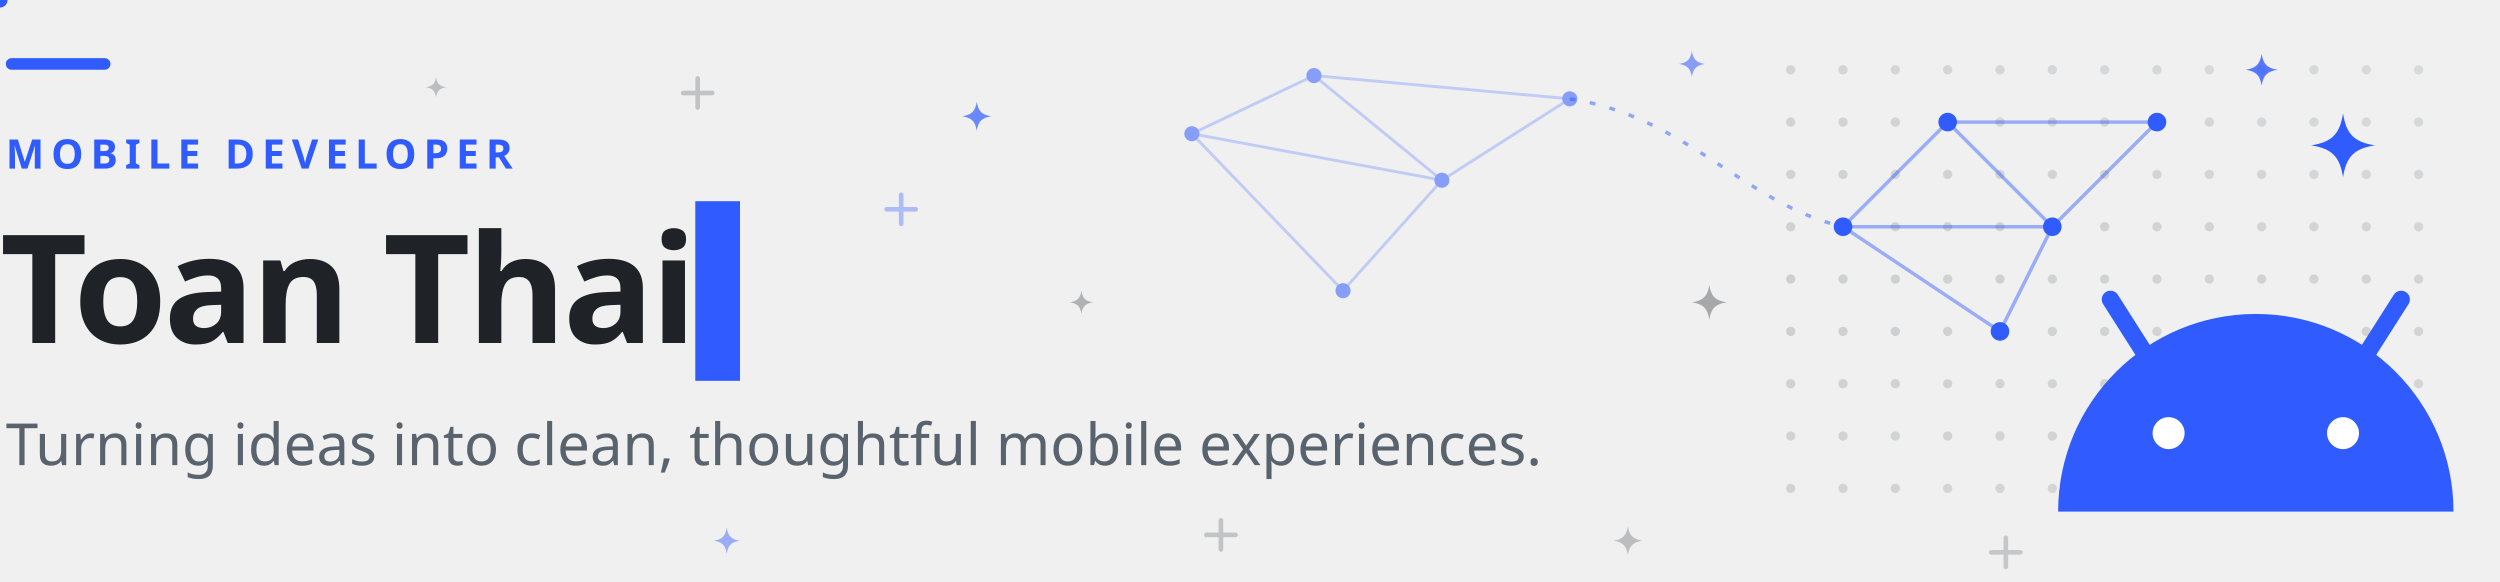
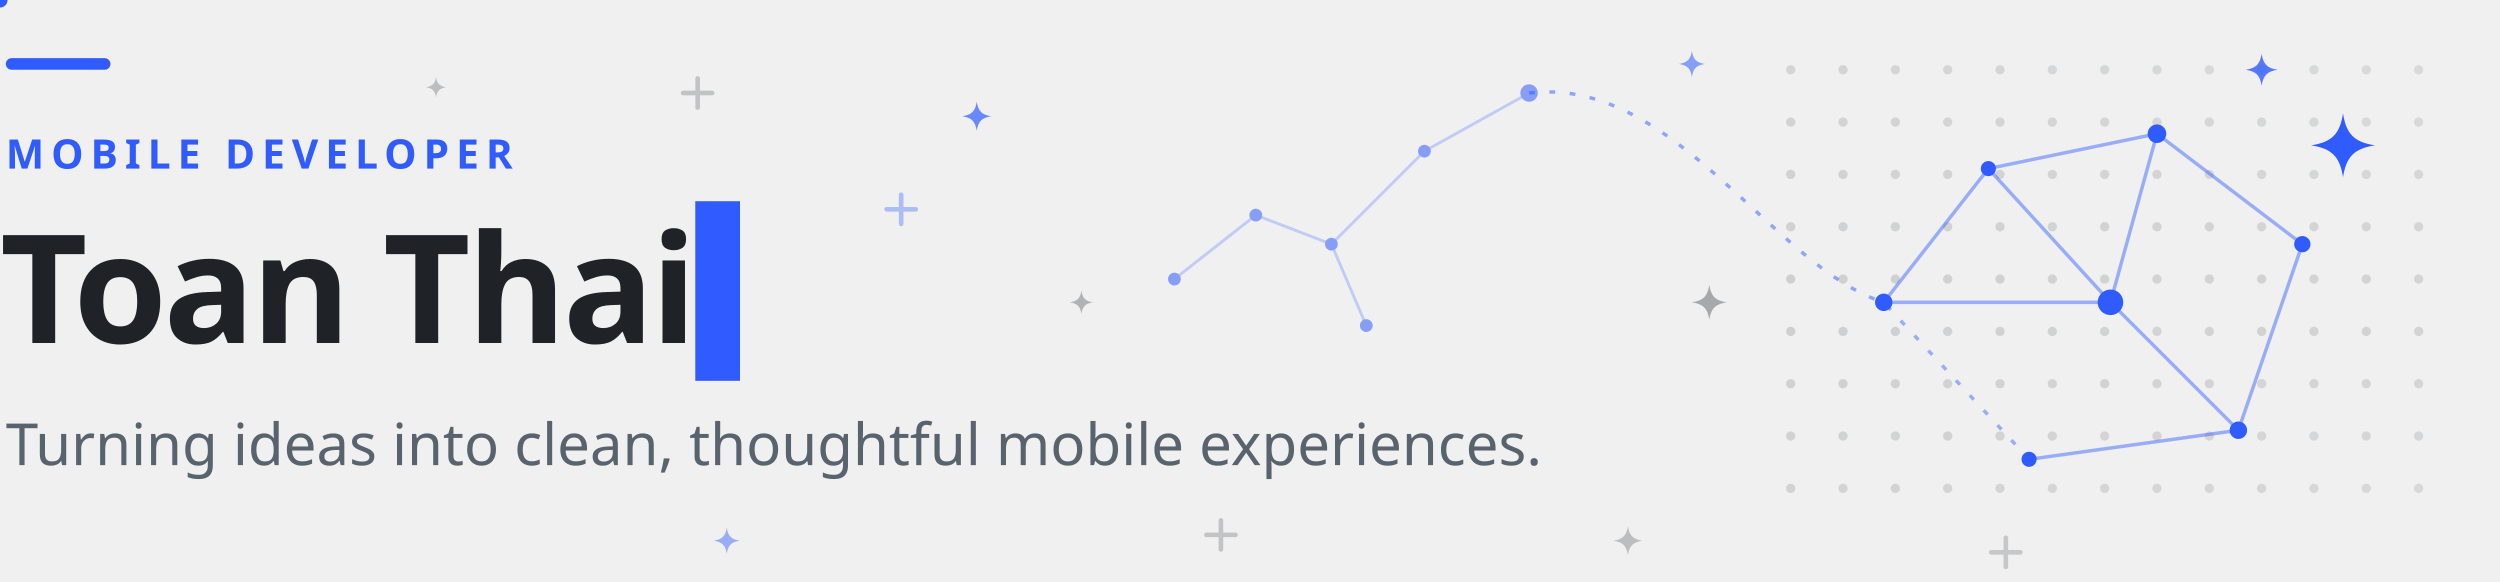
<svg xmlns="http://www.w3.org/2000/svg" width="860" height="200" viewBox="0 0 860 200" role="img" aria-label="Toan Thai, Mobile Developer. Turning ideas into clean, thoughtful mobile experiences.">
  <circle cx="616" cy="24" r="1.6" fill="#1F2328" fill-opacity="0.136" />
  <circle cx="634" cy="24" r="1.6" fill="#1F2328" fill-opacity="0.134" />
  <circle cx="652" cy="24" r="1.6" fill="#1F2328" fill-opacity="0.132" />
  <circle cx="670" cy="24" r="1.6" fill="#1F2328" fill-opacity="0.130" />
  <circle cx="688" cy="24" r="1.6" fill="#1F2328" fill-opacity="0.129" />
  <circle cx="706" cy="24" r="1.6" fill="#1F2328" fill-opacity="0.127" />
  <circle cx="724" cy="24" r="1.6" fill="#1F2328" fill-opacity="0.125" />
  <circle cx="742" cy="24" r="1.6" fill="#1F2328" fill-opacity="0.123" />
  <circle cx="760" cy="24" r="1.6" fill="#1F2328" fill-opacity="0.121" />
  <circle cx="778" cy="24" r="1.6" fill="#1F2328" fill-opacity="0.119" />
  <circle cx="796" cy="24" r="1.6" fill="#1F2328" fill-opacity="0.118" />
  <circle cx="814" cy="24" r="1.6" fill="#1F2328" fill-opacity="0.116" />
  <circle cx="832" cy="24" r="1.6" fill="#1F2328" fill-opacity="0.114" />
  <circle cx="616" cy="42" r="1.6" fill="#1F2328" fill-opacity="0.141" />
  <circle cx="634" cy="42" r="1.6" fill="#1F2328" fill-opacity="0.139" />
  <circle cx="652" cy="42" r="1.6" fill="#1F2328" fill-opacity="0.138" />
  <circle cx="670" cy="42" r="1.6" fill="#1F2328" fill-opacity="0.136" />
  <circle cx="688" cy="42" r="1.6" fill="#1F2328" fill-opacity="0.134" />
  <circle cx="706" cy="42" r="1.6" fill="#1F2328" fill-opacity="0.132" />
  <circle cx="724" cy="42" r="1.6" fill="#1F2328" fill-opacity="0.130" />
  <circle cx="742" cy="42" r="1.6" fill="#1F2328" fill-opacity="0.128" />
  <circle cx="760" cy="42" r="1.6" fill="#1F2328" fill-opacity="0.127" />
  <circle cx="778" cy="42" r="1.6" fill="#1F2328" fill-opacity="0.125" />
  <circle cx="796" cy="42" r="1.6" fill="#1F2328" fill-opacity="0.123" />
  <circle cx="814" cy="42" r="1.6" fill="#1F2328" fill-opacity="0.121" />
  <circle cx="832" cy="42" r="1.6" fill="#1F2328" fill-opacity="0.119" />
  <circle cx="616" cy="60" r="1.6" fill="#1F2328" fill-opacity="0.147" />
  <circle cx="634" cy="60" r="1.6" fill="#1F2328" fill-opacity="0.145" />
  <circle cx="652" cy="60" r="1.6" fill="#1F2328" fill-opacity="0.143" />
  <circle cx="670" cy="60" r="1.6" fill="#1F2328" fill-opacity="0.141" />
  <circle cx="688" cy="60" r="1.6" fill="#1F2328" fill-opacity="0.139" />
  <circle cx="706" cy="60" r="1.6" fill="#1F2328" fill-opacity="0.137" />
  <circle cx="724" cy="60" r="1.6" fill="#1F2328" fill-opacity="0.136" />
  <circle cx="742" cy="60" r="1.6" fill="#1F2328" fill-opacity="0.134" />
  <circle cx="760" cy="60" r="1.6" fill="#1F2328" fill-opacity="0.132" />
  <circle cx="778" cy="60" r="1.6" fill="#1F2328" fill-opacity="0.130" />
  <circle cx="796" cy="60" r="1.6" fill="#1F2328" fill-opacity="0.128" />
  <circle cx="814" cy="60" r="1.6" fill="#1F2328" fill-opacity="0.126" />
  <circle cx="832" cy="60" r="1.6" fill="#1F2328" fill-opacity="0.125" />
  <circle cx="616" cy="78" r="1.6" fill="#1F2328" fill-opacity="0.152" />
  <circle cx="634" cy="78" r="1.6" fill="#1F2328" fill-opacity="0.150" />
  <circle cx="652" cy="78" r="1.6" fill="#1F2328" fill-opacity="0.148" />
  <circle cx="670" cy="78" r="1.6" fill="#1F2328" fill-opacity="0.146" />
  <circle cx="688" cy="78" r="1.6" fill="#1F2328" fill-opacity="0.145" />
  <circle cx="706" cy="78" r="1.6" fill="#1F2328" fill-opacity="0.143" />
  <circle cx="724" cy="78" r="1.6" fill="#1F2328" fill-opacity="0.141" />
  <circle cx="742" cy="78" r="1.6" fill="#1F2328" fill-opacity="0.139" />
  <circle cx="760" cy="78" r="1.6" fill="#1F2328" fill-opacity="0.137" />
  <circle cx="778" cy="78" r="1.6" fill="#1F2328" fill-opacity="0.135" />
  <circle cx="796" cy="78" r="1.6" fill="#1F2328" fill-opacity="0.134" />
  <circle cx="814" cy="78" r="1.6" fill="#1F2328" fill-opacity="0.132" />
  <circle cx="832" cy="78" r="1.6" fill="#1F2328" fill-opacity="0.130" />
  <circle cx="616" cy="96" r="1.6" fill="#1F2328" fill-opacity="0.157" />
  <circle cx="634" cy="96" r="1.6" fill="#1F2328" fill-opacity="0.155" />
  <circle cx="652" cy="96" r="1.6" fill="#1F2328" fill-opacity="0.154" />
  <circle cx="670" cy="96" r="1.6" fill="#1F2328" fill-opacity="0.152" />
  <circle cx="688" cy="96" r="1.6" fill="#1F2328" fill-opacity="0.150" />
  <circle cx="706" cy="96" r="1.6" fill="#1F2328" fill-opacity="0.148" />
  <circle cx="724" cy="96" r="1.6" fill="#1F2328" fill-opacity="0.146" />
  <circle cx="742" cy="96" r="1.6" fill="#1F2328" fill-opacity="0.144" />
  <circle cx="760" cy="96" r="1.6" fill="#1F2328" fill-opacity="0.143" />
  <circle cx="778" cy="96" r="1.6" fill="#1F2328" fill-opacity="0.141" />
  <circle cx="796" cy="96" r="1.6" fill="#1F2328" fill-opacity="0.139" />
  <circle cx="814" cy="96" r="1.6" fill="#1F2328" fill-opacity="0.137" />
  <circle cx="832" cy="96" r="1.6" fill="#1F2328" fill-opacity="0.135" />
  <circle cx="616" cy="114" r="1.6" fill="#1F2328" fill-opacity="0.157" />
  <circle cx="634" cy="114" r="1.6" fill="#1F2328" fill-opacity="0.155" />
  <circle cx="652" cy="114" r="1.6" fill="#1F2328" fill-opacity="0.154" />
  <circle cx="670" cy="114" r="1.6" fill="#1F2328" fill-opacity="0.152" />
  <circle cx="688" cy="114" r="1.6" fill="#1F2328" fill-opacity="0.150" />
  <circle cx="706" cy="114" r="1.6" fill="#1F2328" fill-opacity="0.148" />
  <circle cx="724" cy="114" r="1.6" fill="#1F2328" fill-opacity="0.146" />
  <circle cx="742" cy="114" r="1.6" fill="#1F2328" fill-opacity="0.144" />
  <circle cx="760" cy="114" r="1.6" fill="#1F2328" fill-opacity="0.143" />
  <circle cx="778" cy="114" r="1.6" fill="#1F2328" fill-opacity="0.141" />
  <circle cx="796" cy="114" r="1.6" fill="#1F2328" fill-opacity="0.139" />
  <circle cx="814" cy="114" r="1.6" fill="#1F2328" fill-opacity="0.137" />
  <circle cx="832" cy="114" r="1.6" fill="#1F2328" fill-opacity="0.135" />
  <circle cx="616" cy="132" r="1.6" fill="#1F2328" fill-opacity="0.152" />
  <circle cx="634" cy="132" r="1.6" fill="#1F2328" fill-opacity="0.150" />
  <circle cx="652" cy="132" r="1.6" fill="#1F2328" fill-opacity="0.148" />
  <circle cx="670" cy="132" r="1.6" fill="#1F2328" fill-opacity="0.146" />
  <circle cx="688" cy="132" r="1.6" fill="#1F2328" fill-opacity="0.145" />
  <circle cx="706" cy="132" r="1.6" fill="#1F2328" fill-opacity="0.143" />
  <circle cx="724" cy="132" r="1.6" fill="#1F2328" fill-opacity="0.141" />
  <circle cx="742" cy="132" r="1.6" fill="#1F2328" fill-opacity="0.139" />
  <circle cx="760" cy="132" r="1.6" fill="#1F2328" fill-opacity="0.137" />
  <circle cx="778" cy="132" r="1.6" fill="#1F2328" fill-opacity="0.135" />
  <circle cx="796" cy="132" r="1.6" fill="#1F2328" fill-opacity="0.134" />
  <circle cx="814" cy="132" r="1.6" fill="#1F2328" fill-opacity="0.132" />
  <circle cx="832" cy="132" r="1.6" fill="#1F2328" fill-opacity="0.130" />
  <circle cx="616" cy="150" r="1.6" fill="#1F2328" fill-opacity="0.147" />
  <circle cx="634" cy="150" r="1.6" fill="#1F2328" fill-opacity="0.145" />
  <circle cx="652" cy="150" r="1.6" fill="#1F2328" fill-opacity="0.143" />
  <circle cx="670" cy="150" r="1.6" fill="#1F2328" fill-opacity="0.141" />
  <circle cx="688" cy="150" r="1.6" fill="#1F2328" fill-opacity="0.139" />
  <circle cx="706" cy="150" r="1.6" fill="#1F2328" fill-opacity="0.137" />
  <circle cx="724" cy="150" r="1.6" fill="#1F2328" fill-opacity="0.136" />
  <circle cx="742" cy="150" r="1.6" fill="#1F2328" fill-opacity="0.134" />
  <circle cx="760" cy="150" r="1.6" fill="#1F2328" fill-opacity="0.132" />
  <circle cx="778" cy="150" r="1.6" fill="#1F2328" fill-opacity="0.130" />
  <circle cx="796" cy="150" r="1.6" fill="#1F2328" fill-opacity="0.128" />
  <circle cx="814" cy="150" r="1.6" fill="#1F2328" fill-opacity="0.126" />
  <circle cx="832" cy="150" r="1.6" fill="#1F2328" fill-opacity="0.125" />
  <circle cx="616" cy="168" r="1.6" fill="#1F2328" fill-opacity="0.141" />
  <circle cx="634" cy="168" r="1.6" fill="#1F2328" fill-opacity="0.139" />
  <circle cx="652" cy="168" r="1.6" fill="#1F2328" fill-opacity="0.138" />
  <circle cx="670" cy="168" r="1.6" fill="#1F2328" fill-opacity="0.136" />
  <circle cx="688" cy="168" r="1.6" fill="#1F2328" fill-opacity="0.134" />
  <circle cx="706" cy="168" r="1.6" fill="#1F2328" fill-opacity="0.132" />
  <circle cx="724" cy="168" r="1.6" fill="#1F2328" fill-opacity="0.130" />
  <circle cx="742" cy="168" r="1.6" fill="#1F2328" fill-opacity="0.128" />
  <circle cx="760" cy="168" r="1.6" fill="#1F2328" fill-opacity="0.127" />
  <circle cx="778" cy="168" r="1.6" fill="#1F2328" fill-opacity="0.125" />
  <circle cx="796" cy="168" r="1.6" fill="#1F2328" fill-opacity="0.123" />
  <circle cx="814" cy="168" r="1.6" fill="#1F2328" fill-opacity="0.121" />
  <circle cx="832" cy="168" r="1.6" fill="#1F2328" fill-opacity="0.119" />
  <g opacity="0.55">
    <g stroke="#2F5BFF" stroke-width="1" stroke-opacity="0.45">
-       <line x1="410" y1="46" x2="452" y2="26" />
-       <line x1="452" y1="26" x2="496" y2="62" />
-       <line x1="410" y1="46" x2="496" y2="62" />
-       <line x1="496" y1="62" x2="540" y2="34" />
-       <line x1="452" y1="26" x2="540" y2="34" />
-       <line x1="496" y1="62" x2="462" y2="100" />
-       <line x1="410" y1="46" x2="462" y2="100" />
-     </g>
-     <circle cx="410" cy="46" r="2.6" fill="#2F5BFF">
+       <line x1="404" y1="96" x2="432" y2="74" />
+       <line x1="432" y1="74" x2="458" y2="84" />
+       <line x1="458" y1="84" x2="490" y2="52" />
+       <line x1="490" y1="52" x2="526" y2="32" />
+       <line x1="458" y1="84" x2="470" y2="112" />
+     </g>
+     <circle cx="404" cy="96" r="2.2" fill="#2F5BFF">
      <animate attributeName="opacity" values="0.5;1;0.5" dur="3s" begin="0.0s" repeatCount="indefinite" />
    </circle>
-     <circle cx="452" cy="26" r="2.6" fill="#2F5BFF">
+     <circle cx="432" cy="74" r="2.2" fill="#2F5BFF">
      <animate attributeName="opacity" values="0.5;1;0.5" dur="3s" begin="0.5s" repeatCount="indefinite" />
    </circle>
-     <circle cx="496" cy="62" r="2.6" fill="#2F5BFF">
+     <circle cx="458" cy="84" r="2.2" fill="#2F5BFF">
      <animate attributeName="opacity" values="0.5;1;0.5" dur="3s" begin="1.0s" repeatCount="indefinite" />
    </circle>
-     <circle cx="540" cy="34" r="2.6" fill="#2F5BFF">
+     <circle cx="490" cy="52" r="2.2" fill="#2F5BFF">
      <animate attributeName="opacity" values="0.5;1;0.5" dur="3s" begin="1.5s" repeatCount="indefinite" />
    </circle>
-     <circle cx="462" cy="100" r="2.6" fill="#2F5BFF">
+     <circle cx="526" cy="32" r="3" fill="#2F5BFF">
      <animate attributeName="opacity" values="0.5;1;0.5" dur="3s" begin="2.0s" repeatCount="indefinite" />
    </circle>
-   </g>
-   <path d="M540 34C580 40 600 70 634 78" fill="none" stroke="#2F5BFF" stroke-width="1.2" stroke-dasharray="2 5" stroke-opacity="0.5">
+     <circle cx="470" cy="112" r="2.2" fill="#2F5BFF">
+       <animate attributeName="opacity" values="0.5;1;0.5" dur="3s" begin="2.5s" repeatCount="indefinite" />
+     </circle>
+   </g>
+   <path d="M526 32C576 26 610 92 648 104" fill="none" stroke="#2F5BFF" stroke-width="1.2" stroke-dasharray="2 5" stroke-opacity="0.5">
    <animate attributeName="stroke-dashoffset" values="0;-14" dur="1.2s" repeatCount="indefinite" />
  </path>
  <g transform="translate(336 40) scale(0.4166667)" opacity="0.7">
    <g>
      <animateTransform attributeName="transform" type="scale" values="1;0.55;1" keyTimes="0;0.5;1" dur="3.4s" begin="0.3s" repeatCount="indefinite" />
      <g>
        <animateTransform attributeName="transform" type="rotate" values="0;45;0" keyTimes="0;0.5;1" dur="3.4s" begin="0.3s" repeatCount="indefinite" />
        <path d="M0 -12C1.2 -4.2 4.2 -1.2 12 0C4.2 1.2 1.2 4.2 0 12C-1.2 4.2 -4.2 1.2 -12 0C-4.2 -1.2 -1.2 -4.2 0 -12Z" fill="#2F5BFF" />
      </g>
    </g>
  </g>
  <g transform="translate(372 104) scale(0.3333333)" opacity="0.3">
    <g>
      <animateTransform attributeName="transform" type="scale" values="1;0.55;1" keyTimes="0;0.5;1" dur="4.2s" begin="1.6s" repeatCount="indefinite" />
      <g>
        <animateTransform attributeName="transform" type="rotate" values="0;45;0" keyTimes="0;0.5;1" dur="4.2s" begin="1.6s" repeatCount="indefinite" />
        <path d="M0 -12C1.2 -4.2 4.2 -1.2 12 0C4.2 1.2 1.2 4.2 0 12C-1.2 4.2 -4.2 1.2 -12 0C-4.2 -1.2 -1.2 -4.2 0 -12Z" fill="#1F2328" />
      </g>
    </g>
  </g>
  <g transform="translate(582 22) scale(0.375)" opacity="0.55">
    <g>
      <animateTransform attributeName="transform" type="scale" values="1;0.55;1" keyTimes="0;0.5;1" dur="3.8s" begin="0.9s" repeatCount="indefinite" />
      <g>
        <animateTransform attributeName="transform" type="rotate" values="0;45;0" keyTimes="0;0.5;1" dur="3.8s" begin="0.9s" repeatCount="indefinite" />
        <path d="M0 -12C1.2 -4.2 4.2 -1.2 12 0C4.2 1.2 1.2 4.2 0 12C-1.2 4.2 -4.2 1.2 -12 0C-4.2 -1.2 -1.2 -4.2 0 -12Z" fill="#2F5BFF" />
      </g>
    </g>
  </g>
  <g transform="translate(250 186) scale(0.375)" opacity="0.45">
    <g>
      <animateTransform attributeName="transform" type="scale" values="1;0.55;1" keyTimes="0;0.5;1" dur="4.4s" begin="2.0s" repeatCount="indefinite" />
      <g>
        <animateTransform attributeName="transform" type="rotate" values="0;45;0" keyTimes="0;0.5;1" dur="4.4s" begin="2.0s" repeatCount="indefinite" />
        <path d="M0 -12C1.2 -4.2 4.2 -1.2 12 0C4.2 1.2 1.2 4.2 0 12C-1.2 4.2 -4.2 1.2 -12 0C-4.2 -1.2 -1.2 -4.2 0 -12Z" fill="#2F5BFF" />
      </g>
    </g>
  </g>
  <g transform="translate(560 186) scale(0.4166667)" opacity="0.25">
    <g>
      <animateTransform attributeName="transform" type="scale" values="1;0.55;1" keyTimes="0;0.5;1" dur="3.6s" begin="1.2s" repeatCount="indefinite" />
      <g>
        <animateTransform attributeName="transform" type="rotate" values="0;45;0" keyTimes="0;0.5;1" dur="3.6s" begin="1.2s" repeatCount="indefinite" />
        <path d="M0 -12C1.2 -4.2 4.2 -1.2 12 0C4.2 1.2 1.2 4.2 0 12C-1.2 4.2 -4.2 1.2 -12 0C-4.2 -1.2 -1.2 -4.2 0 -12Z" fill="#1F2328" />
      </g>
    </g>
  </g>
  <g transform="translate(150 30) scale(0.2916667)" opacity="0.25">
    <g>
      <animateTransform attributeName="transform" type="scale" values="1;0.55;1" keyTimes="0;0.5;1" dur="3.2s" begin="0.6s" repeatCount="indefinite" />
      <g>
        <animateTransform attributeName="transform" type="rotate" values="0;45;0" keyTimes="0;0.5;1" dur="3.2s" begin="0.6s" repeatCount="indefinite" />
        <path d="M0 -12C1.2 -4.2 4.2 -1.2 12 0C4.2 1.2 1.2 4.2 0 12C-1.2 4.2 -4.2 1.2 -12 0C-4.2 -1.2 -1.2 -4.2 0 -12Z" fill="#1F2328" />
      </g>
    </g>
  </g>
  <path d="M235 32h10M240 27v10" stroke="#1F2328" stroke-width="1.6" stroke-linecap="round" opacity="0.22" />
  <path d="M415 184h10M420 179v10" stroke="#1F2328" stroke-width="1.6" stroke-linecap="round" opacity="0.22" />
  <path d="M305 72h10M310 67v10" stroke="#2F5BFF" stroke-width="1.6" stroke-linecap="round" opacity="0.35" />
  <path d="M685 190h10M690 185v10" stroke="#1F2328" stroke-width="1.6" stroke-linecap="round" opacity="0.2" />
  <g stroke="#2F5BFF" stroke-width="1.2" stroke-opacity="0.45">
-     <line x1="634" y1="78" x2="670" y2="42" />
-     <line x1="670" y1="42" x2="706" y2="78" />
-     <line x1="634" y1="78" x2="706" y2="78" />
-     <line x1="706" y1="78" x2="742" y2="42" />
-     <line x1="670" y1="42" x2="742" y2="42" />
-     <line x1="706" y1="78" x2="688" y2="114" />
-     <line x1="634" y1="78" x2="688" y2="114" />
+     <line x1="648" y1="104" x2="684" y2="58" />
+     <line x1="684" y1="58" x2="742" y2="46" />
+     <line x1="742" y1="46" x2="792" y2="84" />
+     <line x1="792" y1="84" x2="770" y2="148" />
+     <line x1="770" y1="148" x2="698" y2="158" />
+     <line x1="648" y1="104" x2="726" y2="104" />
+     <line x1="742" y1="46" x2="726" y2="104" />
+     <line x1="726" y1="104" x2="770" y2="148" />
+     <line x1="684" y1="58" x2="726" y2="104" />
+     <line x1="698" y1="158" x2="648" y2="104" stroke-dasharray="2 5" />
  </g>
  <g>
-     <circle cx="634" cy="78" r="7" fill="none" stroke="#2F5BFF" stroke-width="1.2" opacity="0">
-       <animate attributeName="opacity" values="0;0.5;0" keyTimes="0;0.15;0.4" dur="3s" begin="0.0s" repeatCount="indefinite" />
-       <animate attributeName="r" values="3.5;9;9" keyTimes="0;0.4;1" dur="3s" begin="0.0s" repeatCount="indefinite" />
-     </circle>
-     <circle cx="634" cy="78" r="3.2" fill="#2F5BFF" />
-     <circle cx="670" cy="42" r="7" fill="none" stroke="#2F5BFF" stroke-width="1.2" opacity="0">
-       <animate attributeName="opacity" values="0;0.5;0" keyTimes="0;0.15;0.4" dur="3s" begin="0.6s" repeatCount="indefinite" />
-       <animate attributeName="r" values="3.5;9;9" keyTimes="0;0.4;1" dur="3s" begin="0.6s" repeatCount="indefinite" />
-     </circle>
-     <circle cx="670" cy="42" r="3.2" fill="#2F5BFF" />
-     <circle cx="706" cy="78" r="7" fill="none" stroke="#2F5BFF" stroke-width="1.2" opacity="0">
-       <animate attributeName="opacity" values="0;0.5;0" keyTimes="0;0.15;0.4" dur="3s" begin="1.2s" repeatCount="indefinite" />
-       <animate attributeName="r" values="3.5;9;9" keyTimes="0;0.4;1" dur="3s" begin="1.2s" repeatCount="indefinite" />
-     </circle>
-     <circle cx="706" cy="78" r="3.2" fill="#2F5BFF" />
-     <circle cx="742" cy="42" r="7" fill="none" stroke="#2F5BFF" stroke-width="1.2" opacity="0">
-       <animate attributeName="opacity" values="0;0.5;0" keyTimes="0;0.15;0.4" dur="3s" begin="1.8s" repeatCount="indefinite" />
-       <animate attributeName="r" values="3.5;9;9" keyTimes="0;0.4;1" dur="3s" begin="1.8s" repeatCount="indefinite" />
-     </circle>
-     <circle cx="742" cy="42" r="3.2" fill="#2F5BFF" />
-     <circle cx="688" cy="114" r="7" fill="none" stroke="#2F5BFF" stroke-width="1.2" opacity="0">
-       <animate attributeName="opacity" values="0;0.5;0" keyTimes="0;0.15;0.4" dur="3s" begin="2.4s" repeatCount="indefinite" />
-       <animate attributeName="r" values="3.5;9;9" keyTimes="0;0.4;1" dur="3s" begin="2.4s" repeatCount="indefinite" />
-     </circle>
-     <circle cx="688" cy="114" r="3.2" fill="#2F5BFF" />
+     <circle cx="648" cy="104" r="7" fill="none" stroke="#2F5BFF" stroke-width="1.2" opacity="0">
+       <animate attributeName="opacity" values="0;0.5;0" keyTimes="0;0.15;0.4" dur="3.5s" begin="0.0s" repeatCount="indefinite" />
+       <animate attributeName="r" values="3;9;9" keyTimes="0;0.4;1" dur="3.5s" begin="0.0s" repeatCount="indefinite" />
+     </circle>
+     <circle cx="648" cy="104" r="3" fill="#2F5BFF" />
+     <circle cx="684" cy="58" r="6.6" fill="none" stroke="#2F5BFF" stroke-width="1.2" opacity="0">
+       <animate attributeName="opacity" values="0;0.5;0" keyTimes="0;0.15;0.4" dur="3.5s" begin="0.5s" repeatCount="indefinite" />
+       <animate attributeName="r" values="2.6;8.6;8.6" keyTimes="0;0.4;1" dur="3.5s" begin="0.5s" repeatCount="indefinite" />
+     </circle>
+     <circle cx="684" cy="58" r="2.6" fill="#2F5BFF" />
+     <circle cx="742" cy="46" r="7.2" fill="none" stroke="#2F5BFF" stroke-width="1.2" opacity="0">
+       <animate attributeName="opacity" values="0;0.5;0" keyTimes="0;0.15;0.4" dur="3.5s" begin="1.0s" repeatCount="indefinite" />
+       <animate attributeName="r" values="3.2;9.2;9.2" keyTimes="0;0.4;1" dur="3.5s" begin="1.0s" repeatCount="indefinite" />
+     </circle>
+     <circle cx="742" cy="46" r="3.2" fill="#2F5BFF" />
+     <circle cx="792" cy="84" r="6.8" fill="none" stroke="#2F5BFF" stroke-width="1.2" opacity="0">
+       <animate attributeName="opacity" values="0;0.5;0" keyTimes="0;0.15;0.4" dur="3.5s" begin="1.5s" repeatCount="indefinite" />
+       <animate attributeName="r" values="2.8;8.8;8.8" keyTimes="0;0.4;1" dur="3.5s" begin="1.5s" repeatCount="indefinite" />
+     </circle>
+     <circle cx="792" cy="84" r="2.8" fill="#2F5BFF" />
+     <circle cx="770" cy="148" r="7" fill="none" stroke="#2F5BFF" stroke-width="1.2" opacity="0">
+       <animate attributeName="opacity" values="0;0.5;0" keyTimes="0;0.15;0.4" dur="3.5s" begin="2.0s" repeatCount="indefinite" />
+       <animate attributeName="r" values="3;9;9" keyTimes="0;0.4;1" dur="3.5s" begin="2.0s" repeatCount="indefinite" />
+     </circle>
+     <circle cx="770" cy="148" r="3" fill="#2F5BFF" />
+     <circle cx="698" cy="158" r="6.6" fill="none" stroke="#2F5BFF" stroke-width="1.2" opacity="0">
+       <animate attributeName="opacity" values="0;0.5;0" keyTimes="0;0.15;0.4" dur="3.5s" begin="2.5s" repeatCount="indefinite" />
+       <animate attributeName="r" values="2.6;8.6;8.6" keyTimes="0;0.4;1" dur="3.5s" begin="2.5s" repeatCount="indefinite" />
+     </circle>
+     <circle cx="698" cy="158" r="2.6" fill="#2F5BFF" />
+     <circle cx="726" cy="104" r="8.4" fill="none" stroke="#2F5BFF" stroke-width="1.2" opacity="0">
+       <animate attributeName="opacity" values="0;0.5;0" keyTimes="0;0.15;0.4" dur="3.5s" begin="3.0s" repeatCount="indefinite" />
+       <animate attributeName="r" values="4.4;10.4;10.4" keyTimes="0;0.4;1" dur="3.5s" begin="3.0s" repeatCount="indefinite" />
+     </circle>
+     <circle cx="726" cy="104" r="4.4" fill="#2F5BFF" />
    <circle r="2.6" fill="#2F5BFF">
-       <animateMotion path="M634 78L670 42L706 78L742 42" dur="3.6s" repeatCount="indefinite" keyPoints="0;1;1" keyTimes="0;0.7;1" calcMode="linear" />
-       <animate attributeName="opacity" values="0;1;1;0;0" keyTimes="0;0.05;0.65;0.7;1" dur="3.6s" repeatCount="indefinite" />
+       <animateMotion path="M648 104L684 58L742 46L726 104L770 148L698 158" dur="4s" repeatCount="indefinite" keyPoints="0;1;1" keyTimes="0;0.75;1" calcMode="linear" />
+       <animate attributeName="opacity" values="0;1;1;0;0" keyTimes="0;0.05;0.7;0.75;1" dur="4s" repeatCount="indefinite" />
    </circle>
  </g>
  <g transform="translate(806 50) scale(0.9166667)" opacity="1">
    <g>
      <animateTransform attributeName="transform" type="scale" values="1;0.55;1" keyTimes="0;0.5;1" dur="4s" begin="0s" repeatCount="indefinite" />
      <g>
        <animateTransform attributeName="transform" type="rotate" values="0;45;0" keyTimes="0;0.5;1" dur="4s" begin="0s" repeatCount="indefinite" />
        <path d="M0 -12C1.2 -4.2 4.2 -1.2 12 0C4.2 1.2 1.2 4.2 0 12C-1.2 4.2 -4.2 1.2 -12 0C-4.2 -1.2 -1.2 -4.2 0 -12Z" fill="#2F5BFF" />
      </g>
    </g>
  </g>
  <g transform="translate(778 24) scale(0.4583333)" opacity="0.8">
    <g>
      <animateTransform attributeName="transform" type="scale" values="1;0.55;1" keyTimes="0;0.5;1" dur="3.2s" begin="1.1s" repeatCount="indefinite" />
      <g>
        <animateTransform attributeName="transform" type="rotate" values="0;45;0" keyTimes="0;0.5;1" dur="3.2s" begin="1.1s" repeatCount="indefinite" />
        <path d="M0 -12C1.2 -4.2 4.2 -1.2 12 0C4.2 1.2 1.2 4.2 0 12C-1.2 4.2 -4.2 1.2 -12 0C-4.2 -1.2 -1.2 -4.2 0 -12Z" fill="#2F5BFF" />
      </g>
    </g>
  </g>
  <g transform="translate(588 104) scale(0.5)" opacity="0.35">
    <g>
      <animateTransform attributeName="transform" type="scale" values="1;0.55;1" keyTimes="0;0.5;1" dur="3.6s" begin="0.5s" repeatCount="indefinite" />
      <g>
        <animateTransform attributeName="transform" type="rotate" values="0;45;0" keyTimes="0;0.5;1" dur="3.6s" begin="0.5s" repeatCount="indefinite" />
        <path d="M0 -12C1.2 -4.2 4.2 -1.2 12 0C4.2 1.2 1.2 4.2 0 12C-1.2 4.2 -4.2 1.2 -12 0C-4.2 -1.2 -1.2 -4.2 0 -12Z" fill="#1F2328" />
      </g>
    </g>
  </g>
-   <g>
-     <animateTransform attributeName="transform" type="rotate" values="0 776 140;-4 776 140;4 776 140;0 776 140;0 776 140" keyTimes="0;0.1;0.2;0.3;1" dur="3s" repeatCount="indefinite" />
-     <path d="M740 125l-14-22M812 125l14-22" stroke="#2F5BFF" stroke-width="6" stroke-linecap="round" />
-   </g>
-   <path d="M708 176a68 68 0 0 1 136 0z" fill="#2F5BFF" />
-   <ellipse cx="746" cy="149" rx="5.5" ry="5.5" fill="#FFFFFF">
-     <animate attributeName="ry" values="5.5;5.5;0.6;5.5;5.5" keyTimes="0;0.9;0.94;0.98;1" dur="4s" repeatCount="indefinite" />
-   </ellipse>
-   <ellipse cx="806" cy="149" rx="5.5" ry="5.5" fill="#FFFFFF">
-     <animate attributeName="ry" values="5.5;5.5;0.6;5.5;5.5" keyTimes="0;0.9;0.94;0.98;1" dur="4s" repeatCount="indefinite" />
-   </ellipse>
  <rect x="2" y="20" width="36" height="4" rx="2" fill="#2F5BFF" />
  <text x="2" y="58" font-family="-apple-system,BlinkMacSystemFont,'Segoe UI','Noto Sans',Helvetica,Arial,sans-serif" font-size="14" font-weight="700" letter-spacing="2.4" fill="#2F5BFF">MOBILE DEVELOPER</text>
  <text x="0" y="118" font-family="-apple-system,BlinkMacSystemFont,'Segoe UI','Noto Sans',Helvetica,Arial,sans-serif" font-size="52" font-weight="800" letter-spacing="-1.2" fill="#1F2328">Toan Thai<tspan fill="#2F5BFF" font-weight="400">▍<animate attributeName="opacity" values="1;1;0;0" keyTimes="0;0.5;0.5;1" dur="1.1s" repeatCount="indefinite" />
    </tspan>
  </text>
  <text x="2" y="160" font-family="-apple-system,BlinkMacSystemFont,'Segoe UI','Noto Sans',Helvetica,Arial,sans-serif" font-size="20" fill="#59636E">Turning ideas into clean, thoughtful mobile experiences.</text>
</svg>
